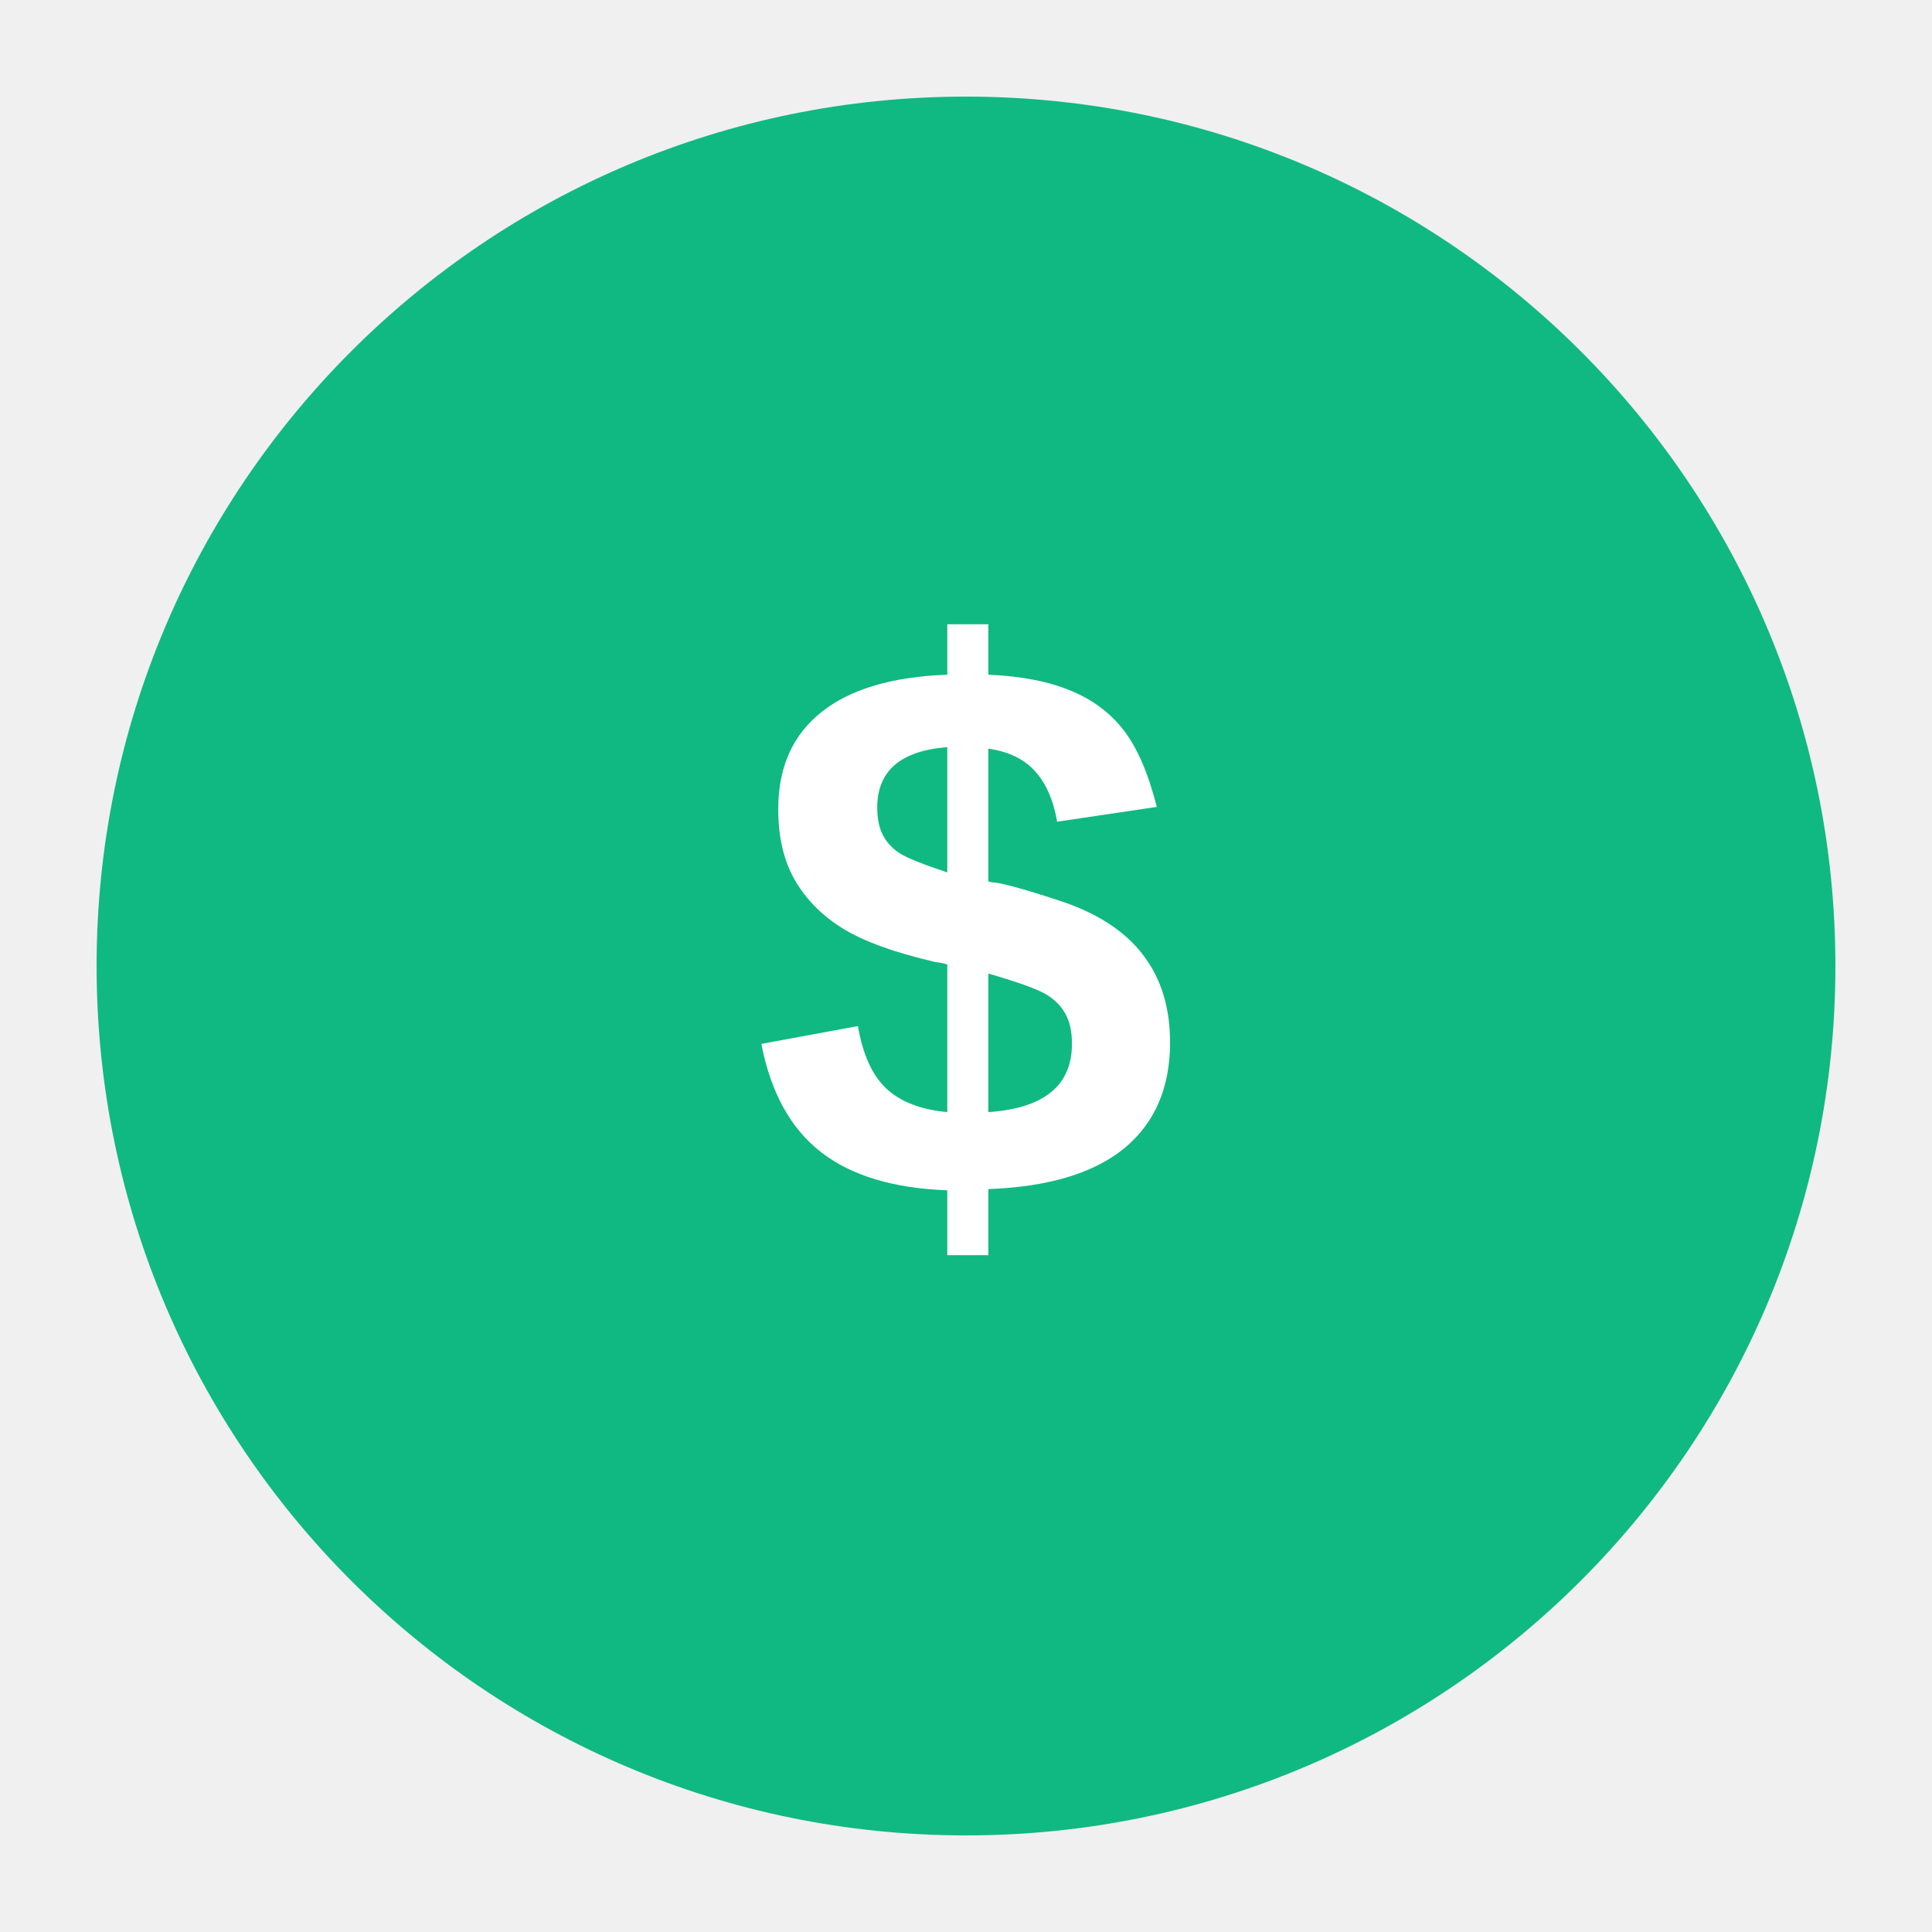
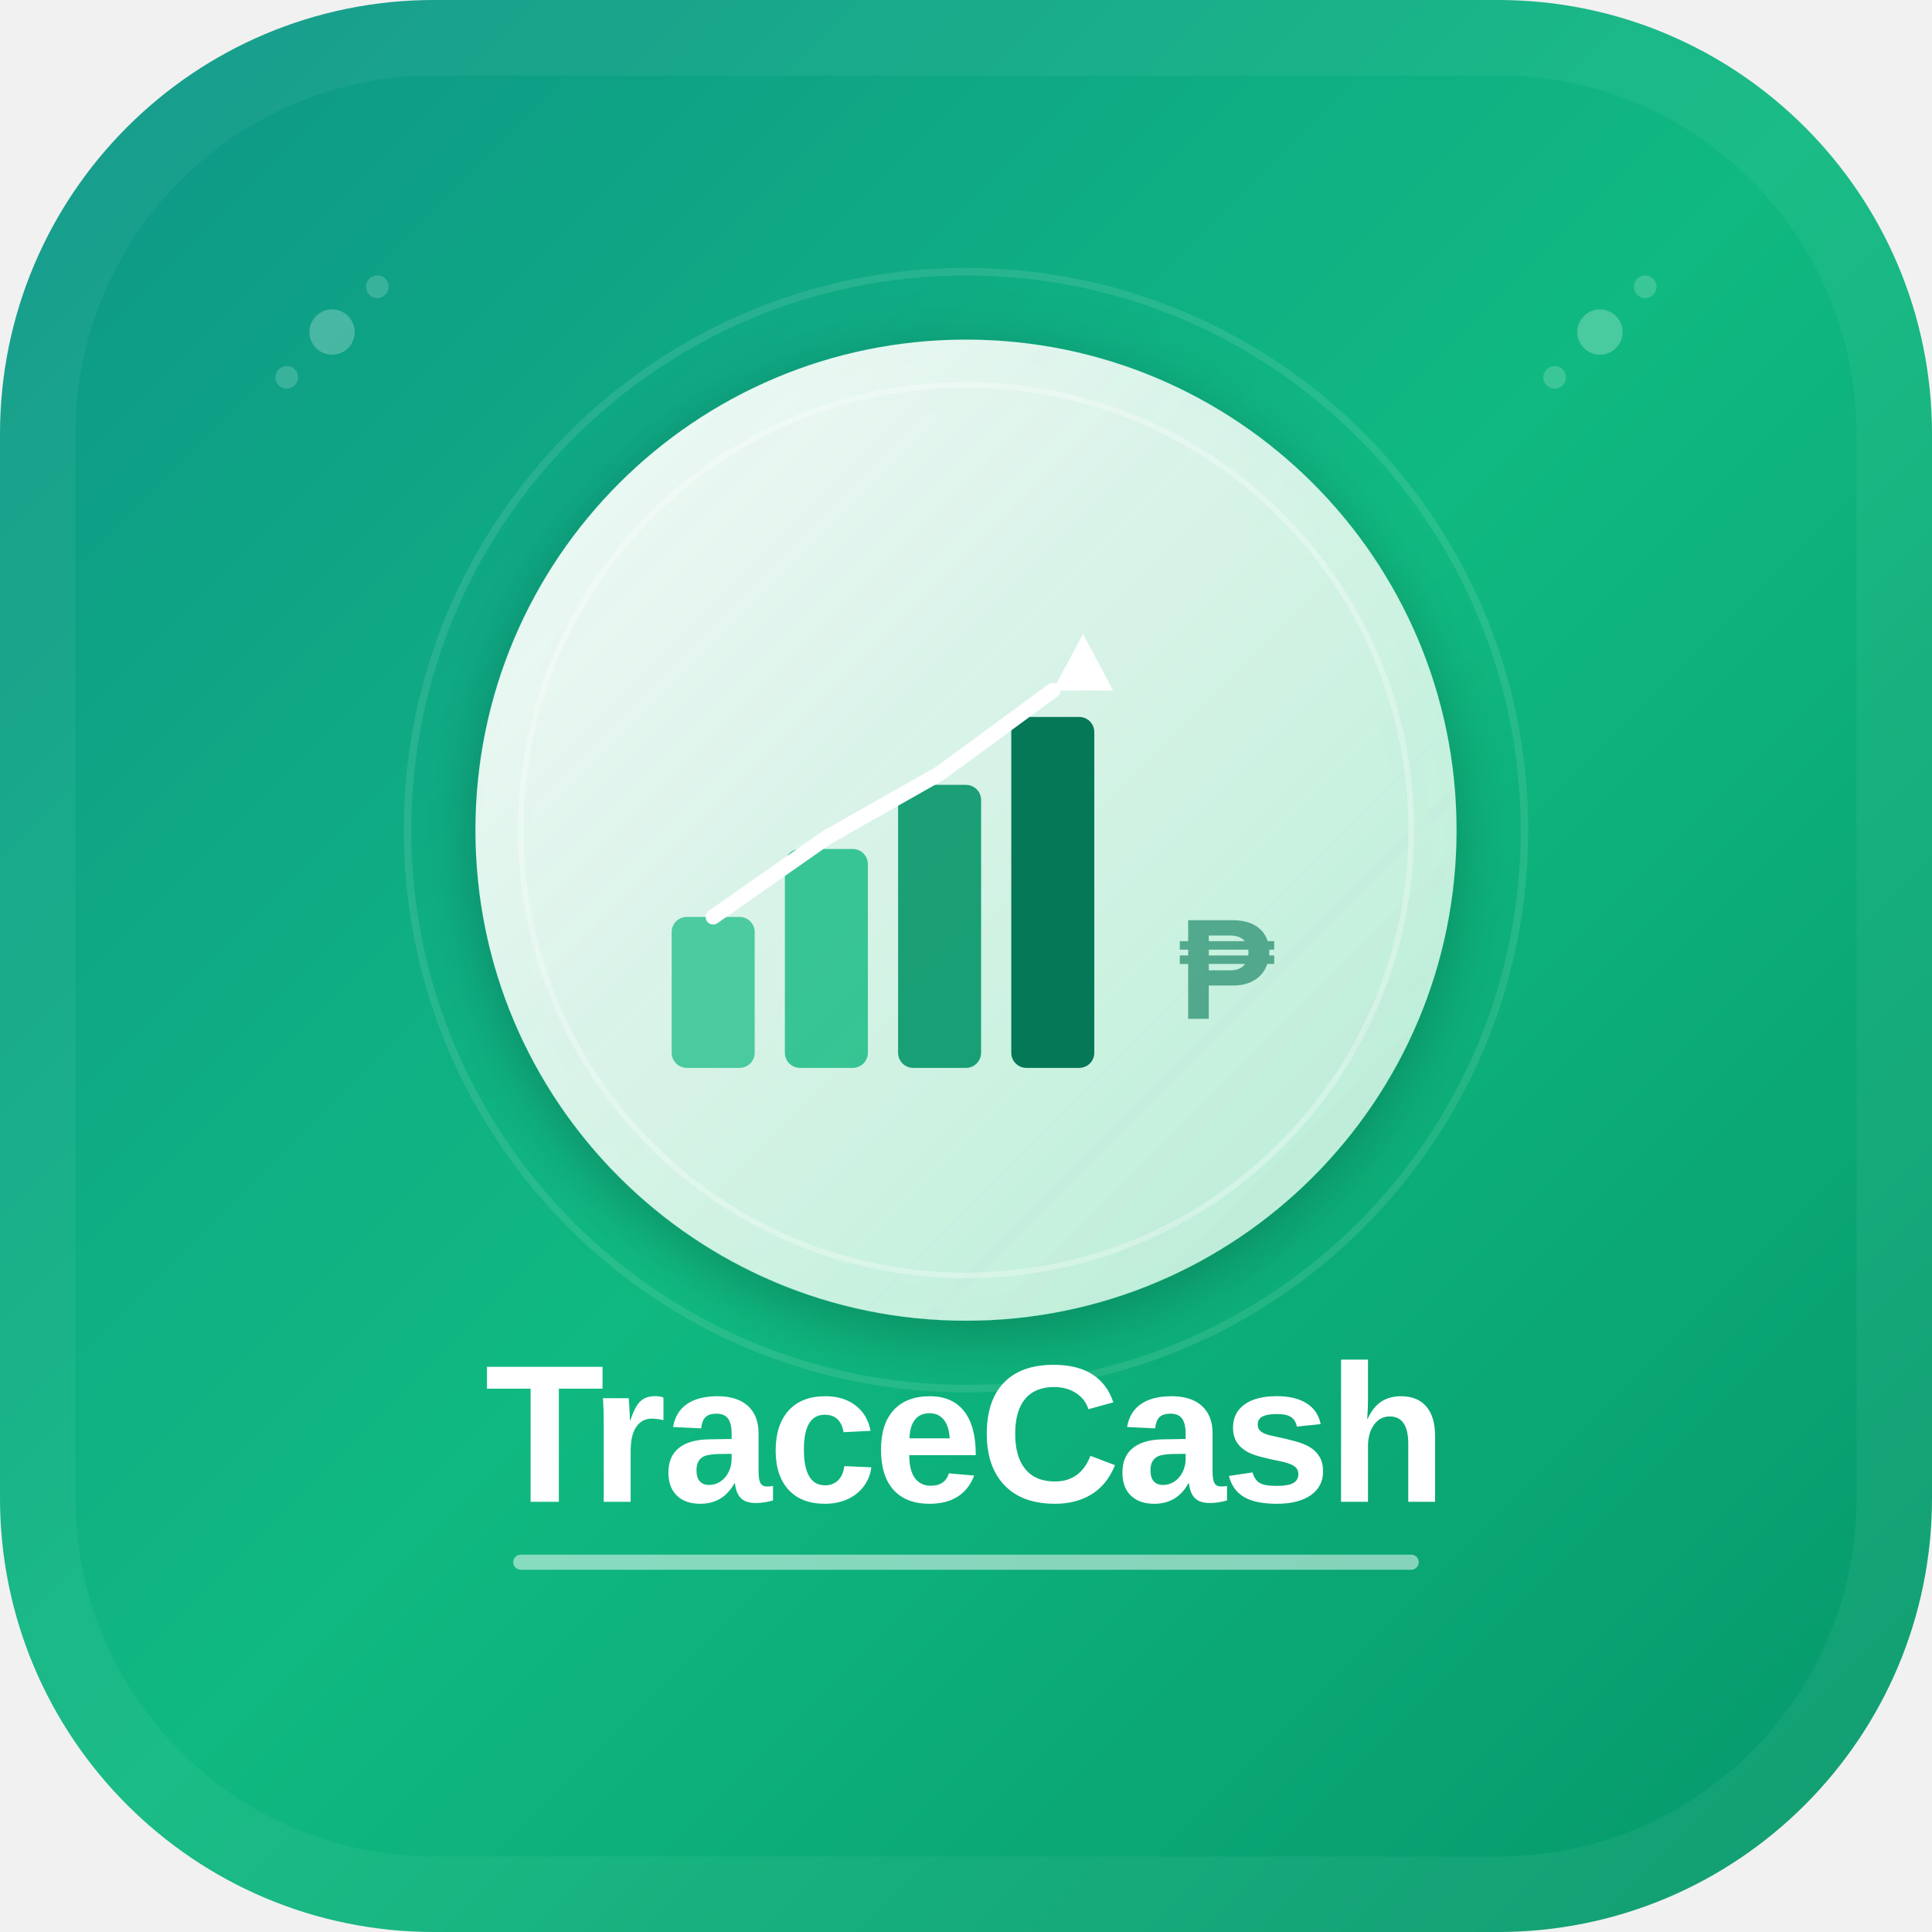
- <svg xmlns="http://www.w3.org/2000/svg" viewBox="0 0 100 100">
-   <circle cx="50" cy="50" r="45" fill="#10b981" />
-   <text x="50" y="62" text-anchor="middle" font-size="40" font-weight="bold" fill="white" font-family="Arial">$</text>
+ <svg xmlns="http://www.w3.org/2000/svg" viewBox="0 0 512 512">
+   <defs>
+     <linearGradient id="bg" x1="0%" y1="0%" x2="100%" y2="100%">
+       <stop offset="0%" stop-color="#0d9488" />
+       <stop offset="50%" stop-color="#10b981" />
+       <stop offset="100%" stop-color="#059669" />
+     </linearGradient>
+     <linearGradient id="coin" x1="0%" y1="0%" x2="100%" y2="100%">
+       <stop offset="0%" stop-color="#ffffff" stop-opacity="0.95" />
+       <stop offset="100%" stop-color="#d1fae5" stop-opacity="0.85" />
+     </linearGradient>
+     <filter id="shadow" x="-20%" y="-20%" width="140%" height="140%">
+       <feDropShadow dx="0" dy="4" stdDeviation="8" flood-color="#000000" flood-opacity="0.25" />
+     </filter>
+     <filter id="inner-glow">
+       <feGaussianBlur stdDeviation="3" result="blur" />
+       <feComposite in="SourceGraphic" in2="blur" operator="over" />
+     </filter>
+   </defs>
+   <rect width="512" height="512" rx="115" ry="115" fill="url(#bg)" />
+   <rect width="512" height="512" rx="115" ry="115" fill="none" stroke="rgba(255,255,255,0.05)" stroke-width="40" />
+   <circle cx="256" cy="220" r="148" fill="none" stroke="rgba(255,255,255,0.1)" stroke-width="2" />
+   <circle cx="256" cy="220" r="130" fill="rgba(0,0,0,0.1)" />
+   <circle cx="256" cy="220" r="130" fill="url(#coin)" filter="url(#shadow)" />
+   <circle cx="256" cy="220" r="118" fill="none" stroke="rgba(255,255,255,0.3)" stroke-width="1.5" />
+   <rect x="178" y="243" width="22" height="40" rx="4" fill="#10b981" opacity="0.7" />
+   <rect x="208" y="225" width="22" height="58" rx="4" fill="#10b981" opacity="0.8" />
+   <rect x="238" y="208" width="22" height="75" rx="4" fill="#059669" opacity="0.9" />
+   <rect x="268" y="190" width="22" height="93" rx="4" fill="#047857" />
+   <polyline points="189,243 219,222 249,205 279,183" fill="none" stroke="white" stroke-width="4" stroke-linecap="round" stroke-linejoin="round" />
+   <polygon points="279,183 295,183 287,168" fill="white" />
+   <text x="325" y="270" font-family="'Arial Black', Arial, sans-serif" font-weight="900" font-size="38" fill="#047857" text-anchor="middle" opacity="0.6">₱</text>
+   <text x="256" y="398" font-family="'Arial Black', Arial, sans-serif" font-weight="900" font-size="52" fill="white" text-anchor="middle" letter-spacing="-1">
+     TraceCash
+   </text>
+   <rect x="136" y="412" width="240" height="4" rx="2" fill="rgba(255,255,255,0.5)" />
+   <g opacity="0.6">
+     <circle cx="88" cy="88" r="6" fill="white" opacity="0.4" />
+     <circle cx="100" cy="76" r="3" fill="white" opacity="0.3" />
+     <circle cx="76" cy="100" r="3" fill="white" opacity="0.3" />
+     <circle cx="424" cy="88" r="6" fill="white" opacity="0.4" />
+     <circle cx="436" cy="76" r="3" fill="white" opacity="0.3" />
+     <circle cx="412" cy="100" r="3" fill="white" opacity="0.3" />
+   </g>
</svg>
